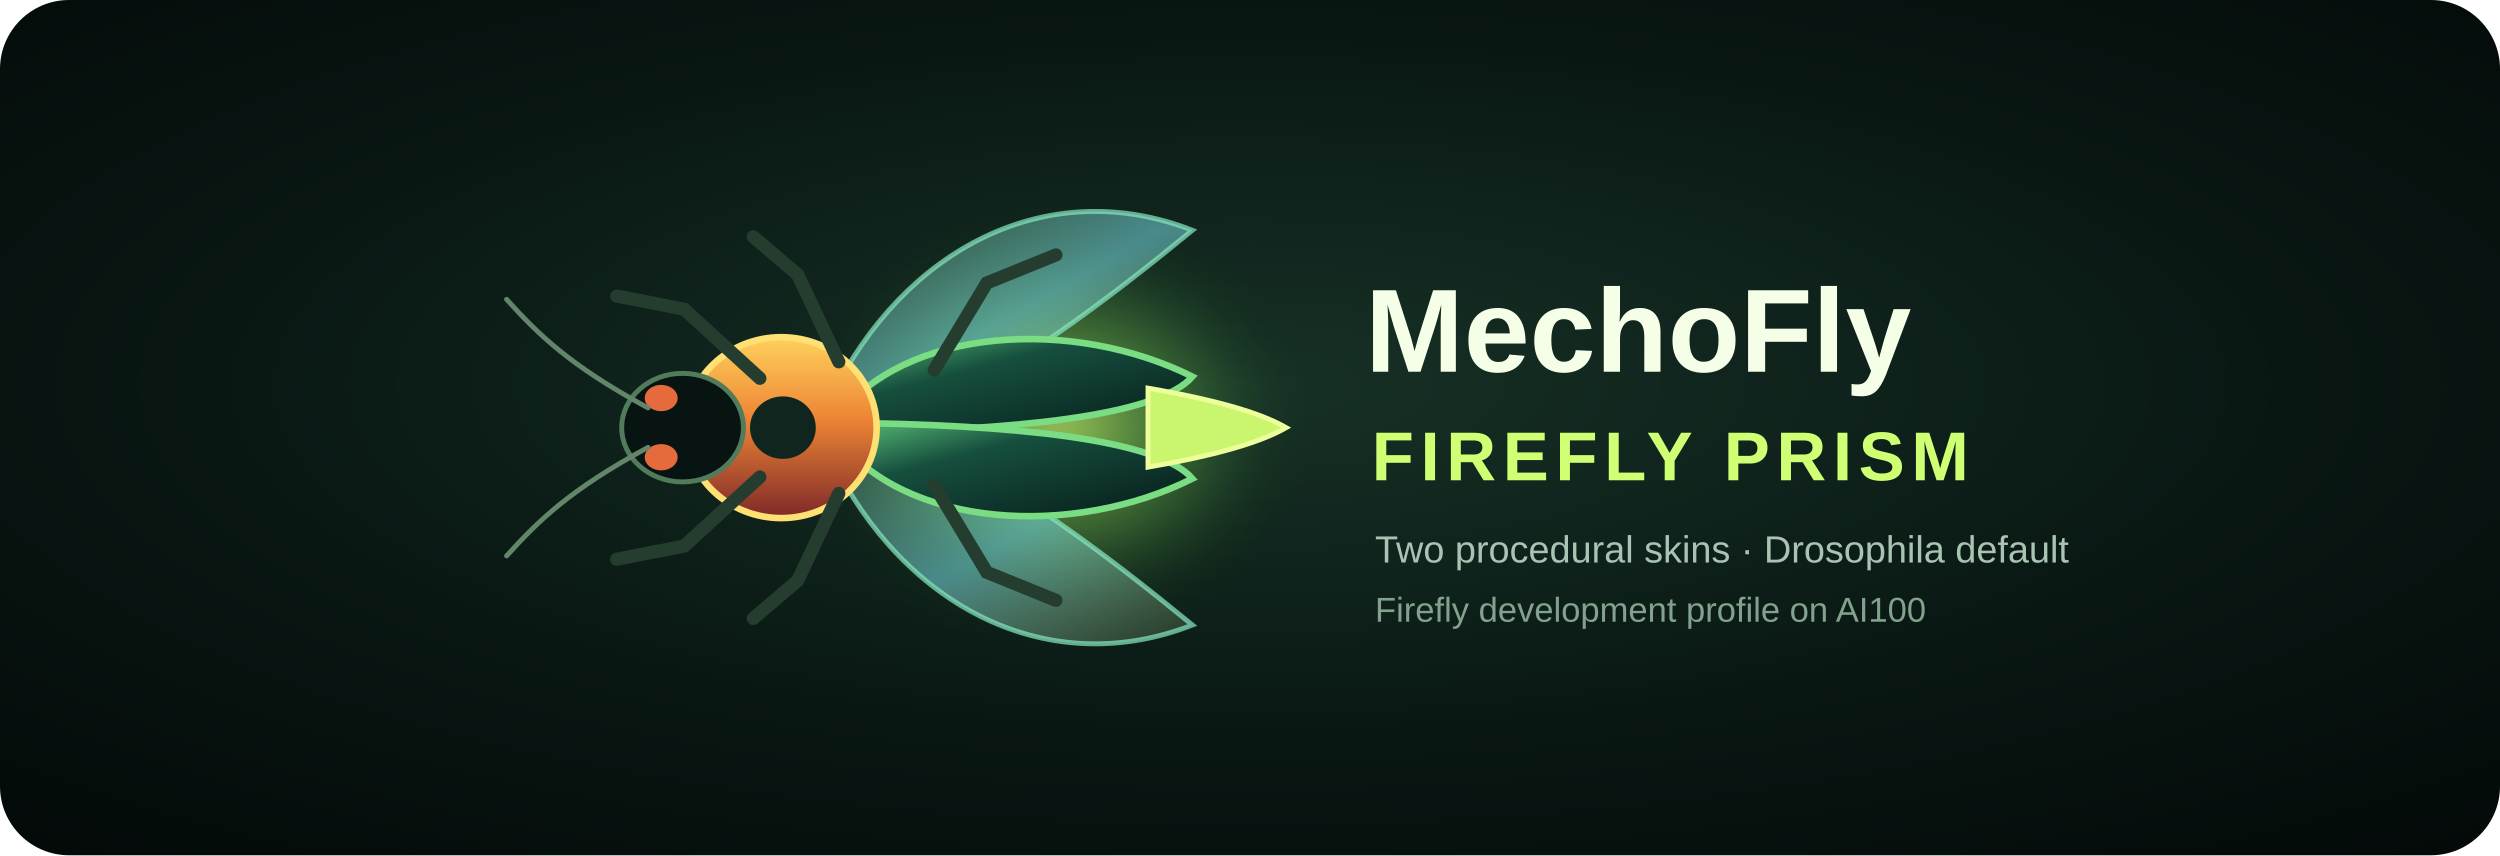
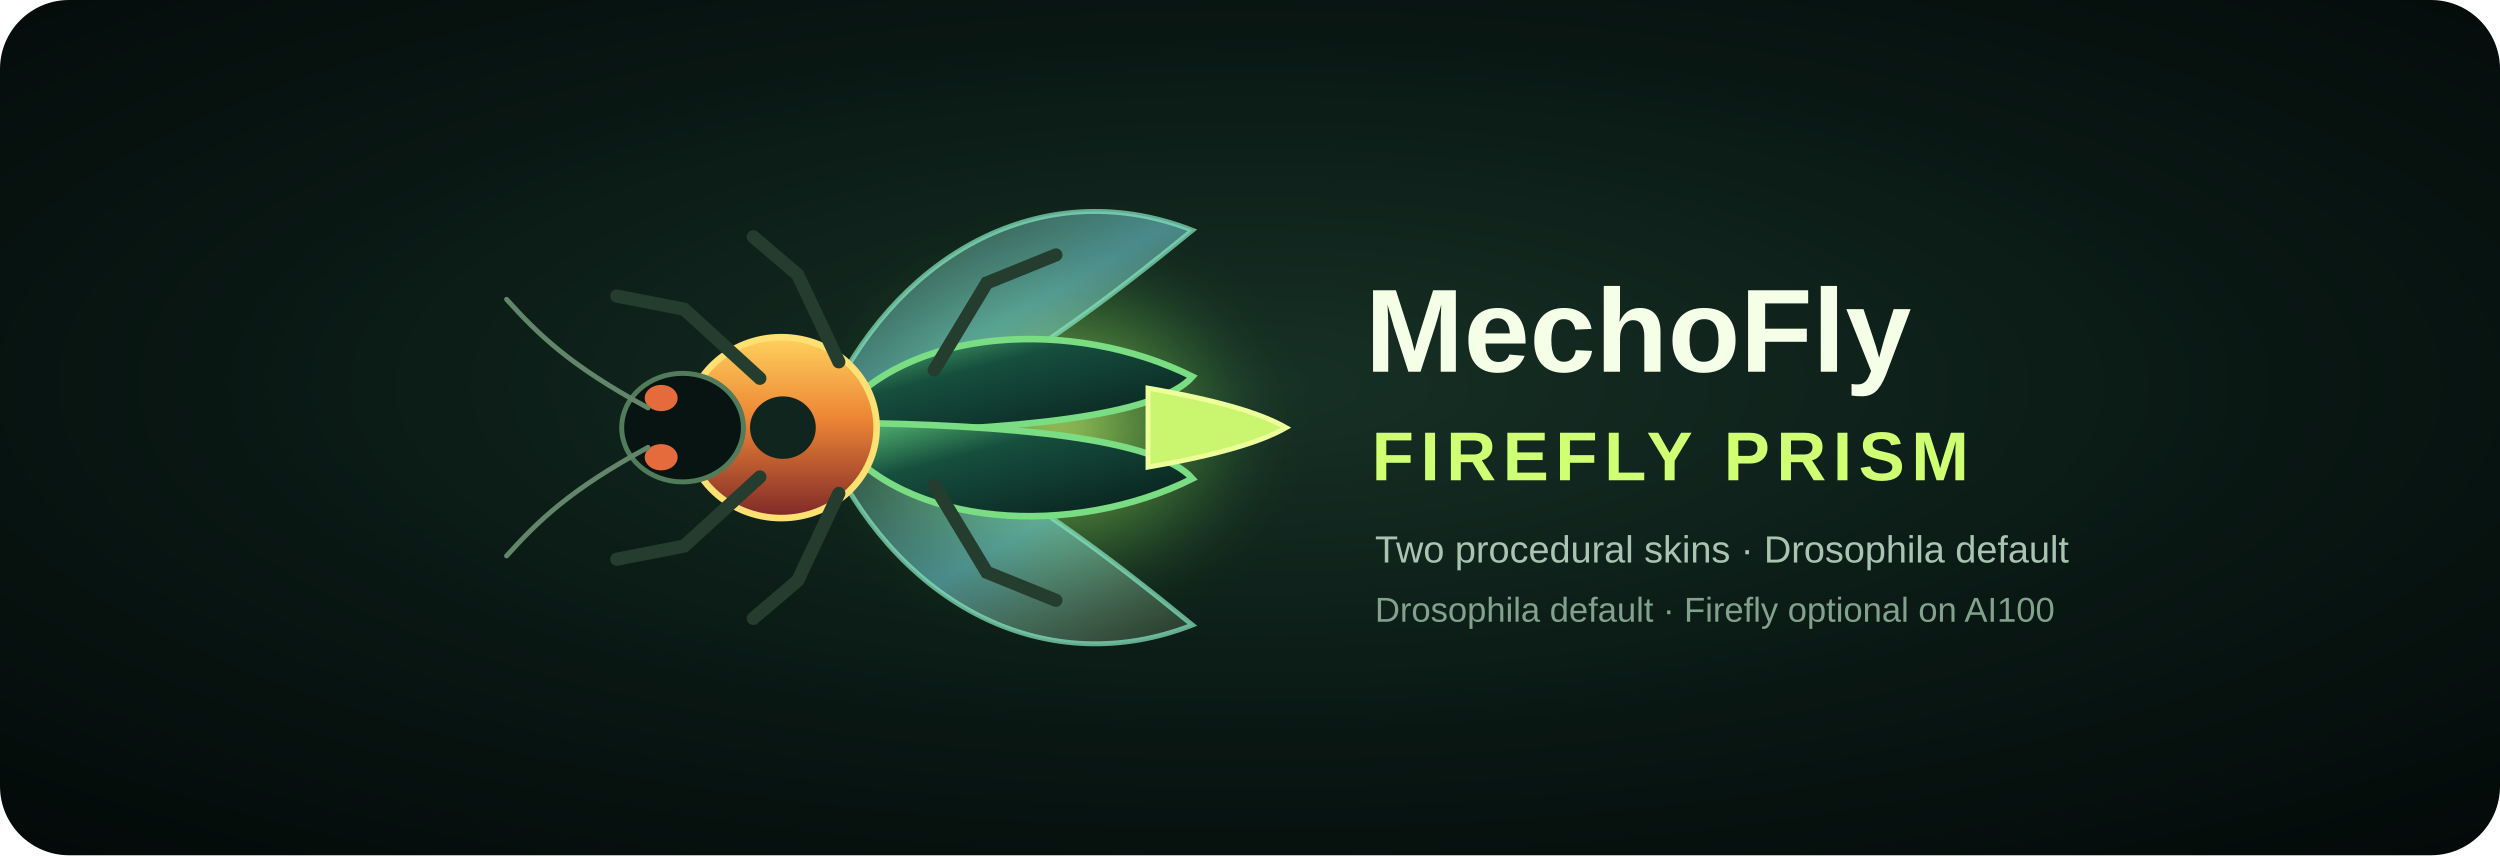
<svg xmlns="http://www.w3.org/2000/svg" width="1520" height="520" viewBox="0 0 1520 520" role="img" aria-labelledby="title desc">
  <defs>
    <radialGradient id="bg" cx="50%" cy="45%" r="75%">
      <stop offset="0" stop-color="#173126" />
      <stop offset="0.55" stop-color="#091713" />
      <stop offset="1" stop-color="#030908" />
    </radialGradient>
    <radialGradient id="lanternHalo">
      <stop offset="0" stop-color="#e7ff77" stop-opacity=".92" />
      <stop offset=".28" stop-color="#a8f05e" stop-opacity=".55" />
      <stop offset="1" stop-color="#5edb49" stop-opacity="0" />
    </radialGradient>
    <linearGradient id="elytron" x1="0" y1="0" x2="1" y2="1">
      <stop offset="0" stop-color="#5cc279" />
      <stop offset=".35" stop-color="#164f3e" />
      <stop offset="1" stop-color="#061a19" />
    </linearGradient>
    <linearGradient id="pronotum" x1="0" y1="0" x2="0" y2="1">
      <stop offset="0" stop-color="#ffd15c" />
      <stop offset=".45" stop-color="#ed8535" />
      <stop offset="1" stop-color="#7e2828" />
    </linearGradient>
    <linearGradient id="wing" x1="0" y1="0" x2="1" y2="1">
      <stop offset="0" stop-color="#9ff8c7" stop-opacity=".16" />
      <stop offset=".5" stop-color="#79dfe8" stop-opacity=".54" />
      <stop offset="1" stop-color="#d2f3a2" stop-opacity=".12" />
    </linearGradient>
    <filter id="glow" x="-100%" y="-100%" width="300%" height="300%">
      <feGaussianBlur stdDeviation="18" />
    </filter>
  </defs>
  <rect width="1520" height="520" rx="42" fill="url(#bg)" />
  <g transform="translate(520 260)">
    <ellipse cx="122" cy="0" rx="128" ry="108" fill="url(#lanternHalo)" filter="url(#glow)" />
    <path d="M-15,-18 C30,-110 118,-154 205,-120 C150,-75 100,-38 35,-4 Z" fill="url(#wing)" stroke="#86e5c0" stroke-opacity=".72" stroke-width="3" />
    <path d="M-15,18 C30,110 118,154 205,120 C150,75 100,38 35,4 Z" fill="url(#wing)" stroke="#86e5c0" stroke-opacity=".72" stroke-width="3" />
    <path d="M-12,-5 C30,-62 133,-67 205,-31 C184,-7 96,2 -12,3 Z" fill="url(#elytron)" stroke="#7adc83" stroke-width="4" />
    <path d="M-12,5 C30,62 133,67 205,31 C184,7 96,-2 -12,-3 Z" fill="url(#elytron)" stroke="#7adc83" stroke-width="4" />
    <ellipse cx="-45" cy="0" rx="58" ry="55" fill="url(#pronotum)" stroke="#ffe073" stroke-width="4" />
    <ellipse cx="-44" cy="0" rx="20" ry="19" fill="#10251e" />
    <ellipse cx="-105" cy="0" rx="37" ry="33" fill="#071412" stroke="#527b5c" stroke-width="3" />
    <ellipse cx="-118" cy="-18" rx="10" ry="8" fill="#e66b3c" />
    <ellipse cx="-118" cy="18" rx="10" ry="8" fill="#e66b3c" />
    <path d="M178,-24 C224,-16 248,-8 262,0 C248,8 224,16 178,24 Z" fill="#c9f56f" stroke="#edff9a" stroke-width="3" />
    <g fill="none" stroke="#253d2f" stroke-width="8" stroke-linecap="round">
      <path d="M-58,-30 L-104,-72 L-145,-80" />
      <path d="M-10,-40 L-35,-93 L-62,-116" />
      <path d="M48,-35 L80,-88 L122,-105" />
      <path d="M-58,30 L-104,72 L-145,80" />
      <path d="M-10,40 L-35,93 L-62,116" />
      <path d="M48,35 L80,88 L122,105" />
    </g>
    <g fill="none" stroke="#63856a" stroke-width="3" stroke-linecap="round">
      <path d="M-126,-12 C-174,-38 -193,-57 -212,-78" />
      <path d="M-126,12 C-174,38 -193,57 -212,78" />
    </g>
  </g>
  <text x="830" y="226" fill="#f5ffe7" font-family="Segoe UI, Arial, sans-serif" font-size="72" font-weight="700">MechoFly</text>
  <text x="834" y="292" fill="#cfff73" font-family="Segoe UI, Arial, sans-serif" font-size="42" font-weight="600" letter-spacing="4">FIREFLY PRISM</text>
  <text x="836" y="342" fill="#a9c4b2" font-family="Segoe UI, Arial, sans-serif" font-size="23">Two procedural skins · Drosophila default</text>
-   <text x="836" y="378" fill="#82a28d" font-family="Segoe UI, Arial, sans-serif" font-size="21">Firefly development profile on AI100</text>
+   <text x="836" y="378" fill="#82a28d" font-family="Segoe UI, Arial, sans-serif" font-size="21">Drosophila default · Firefly optional on AI100</text>
</svg>
